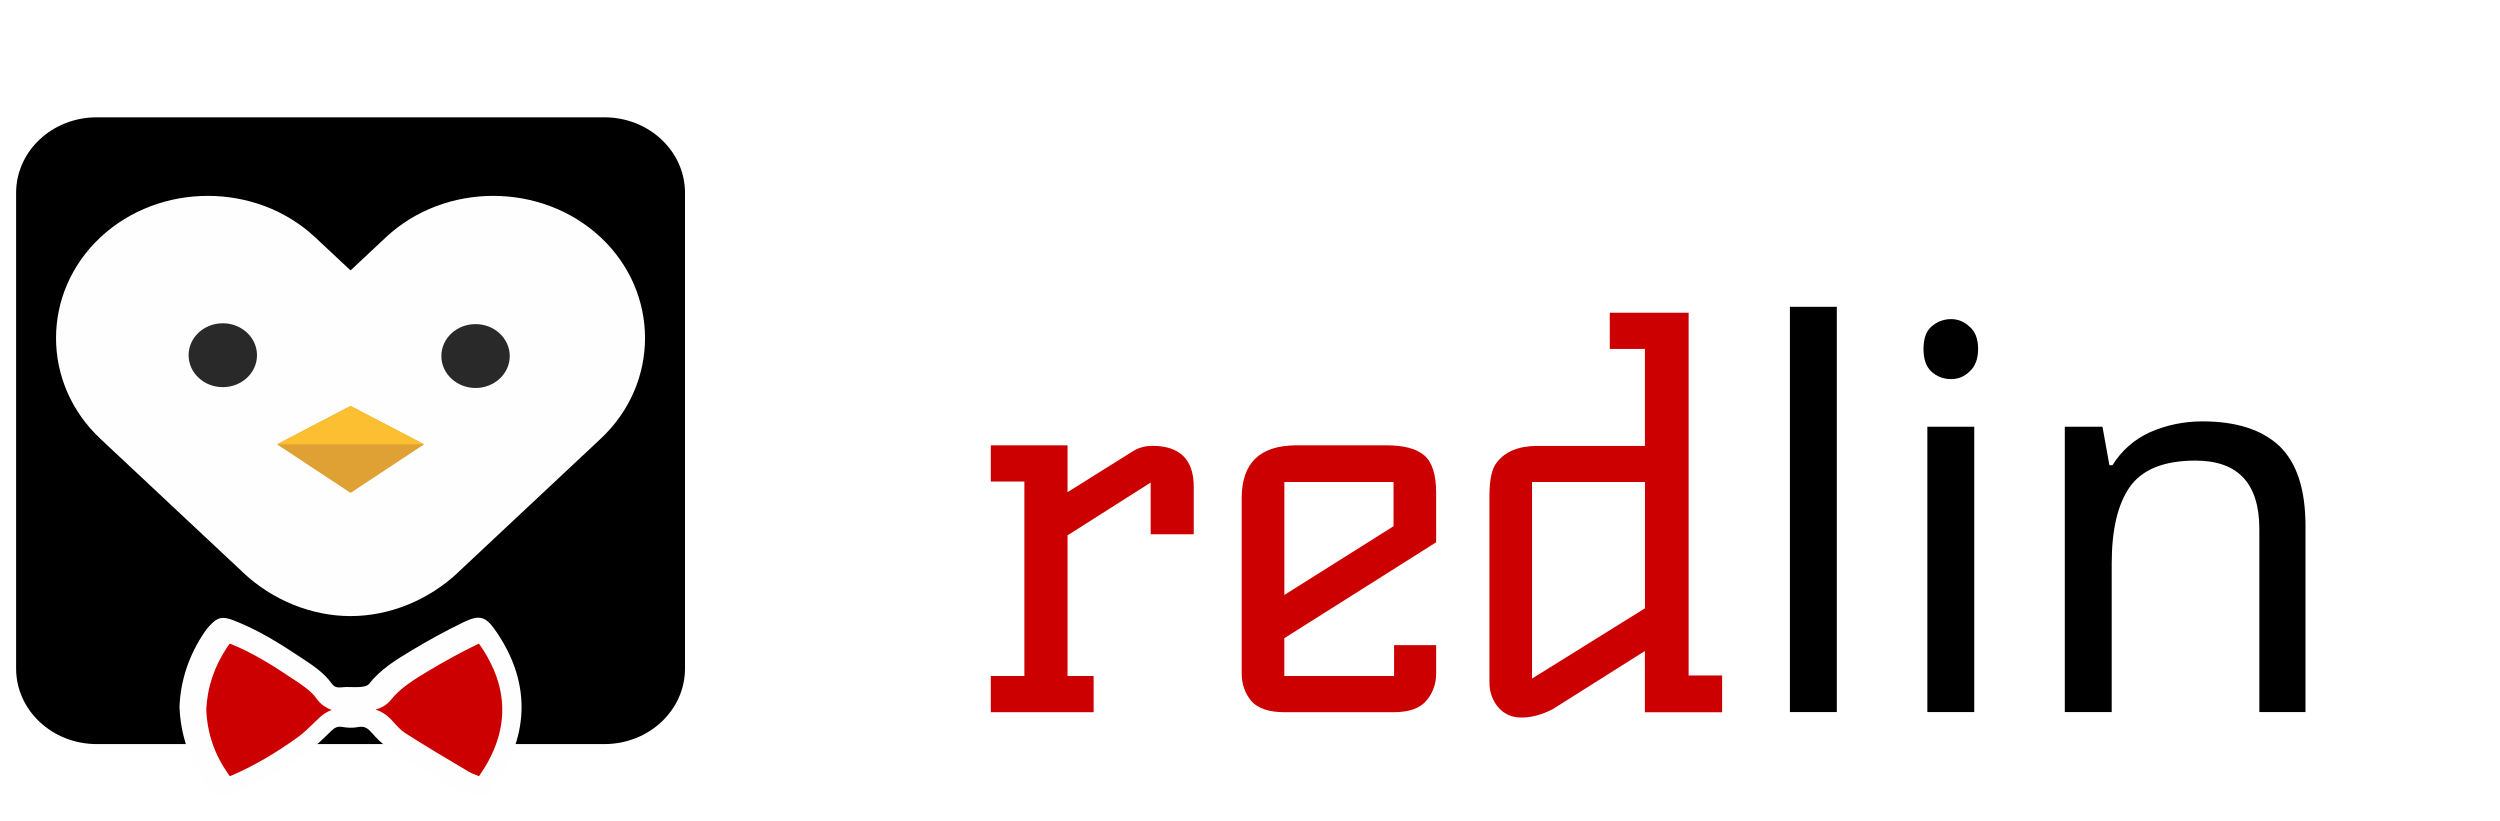
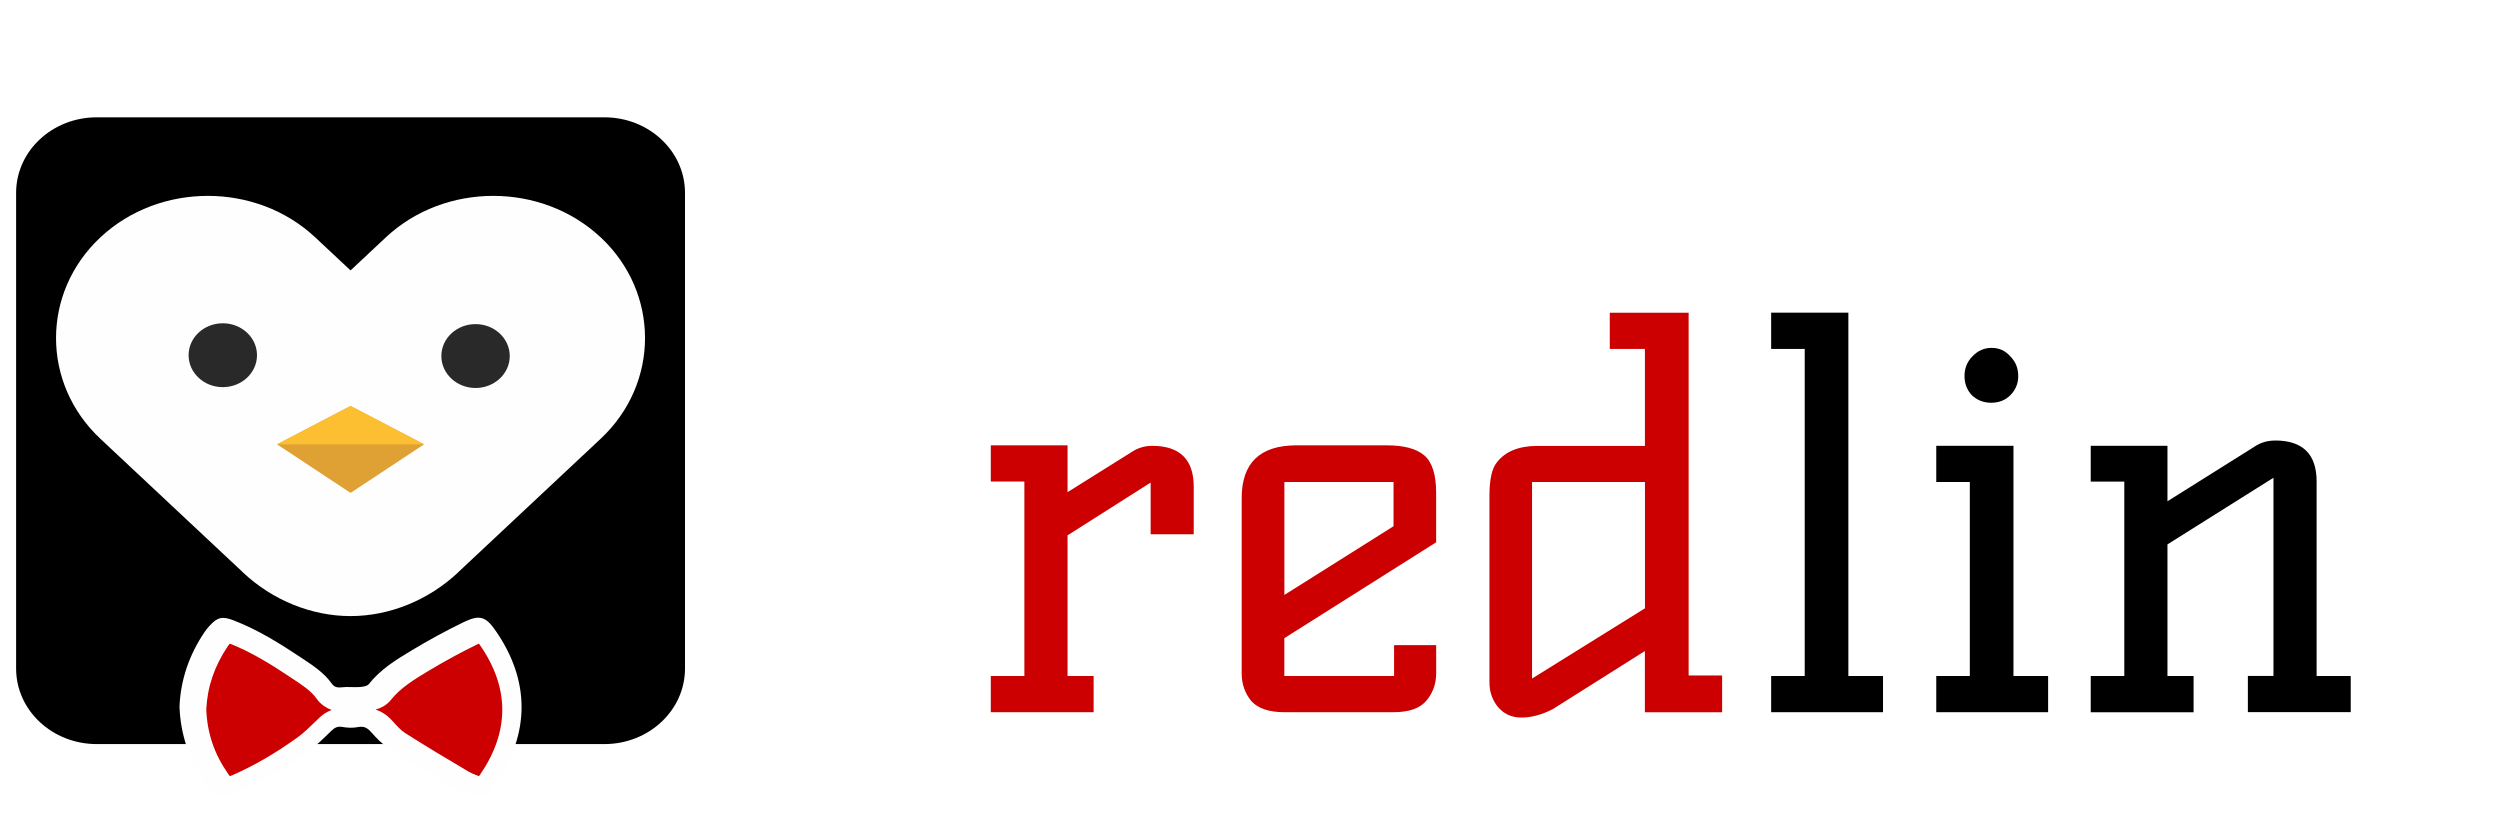
- <svg xmlns="http://www.w3.org/2000/svg" id="svg31" version="1.1" viewBox="0 0 50.8 16.669" height="63" width="192">
+ <svg xmlns="http://www.w3.org/2000/svg" width="192" height="63" viewBox="0 0 50.8 16.669" version="1.1" id="svg31">
  <defs id="defs25" />
  <g id="layer1">
-     <path d="M 12.281,2.384 H 1.965 c -0.905,0 -1.638,0.687 -1.638,1.535 v 9.666 c 0,0.848 0.733,1.535 1.638,1.535 h 10.316 c 0.905,0 1.638,-0.687 1.638,-1.535 V 3.919 c 0,-0.848 -0.733,-1.535 -1.638,-1.535 z" fill="rgb(55,53,53)" id="path110-5" style="isolation:isolate;fill:#000000;stroke-width:0.151" />
-     <path d="m 3.647,14.359 c 0.023,-0.551 0.199,-1.059 0.515,-1.524 0.028,-0.042 0.062,-0.081 0.096,-0.119 0.159,-0.173 0.257,-0.2 0.488,-0.11 0.5,0.193 0.946,0.473 1.384,0.765 0.227,0.151 0.457,0.3 0.614,0.524 0.049,0.07 0.117,0.082 0.207,0.071 0.116,-0.014 0.236,0.003 0.354,-0.005 0.065,-0.005 0.156,-0.017 0.188,-0.058 0.234,-0.299 0.556,-0.498 0.879,-0.691 0.34,-0.204 0.689,-0.396 1.048,-0.569 0.316,-0.153 0.444,-0.12 0.636,0.152 0.723,1.027 0.721,2.114 0.005,3.145 -0.029,0.041 -0.066,0.078 -0.101,0.115 -0.113,0.122 -0.248,0.161 -0.41,0.095 C 9.436,16.102 9.314,16.063 9.209,16.001 8.767,15.739 8.325,15.477 7.893,15.201 7.758,15.115 7.646,14.994 7.541,14.876 c -0.076,-0.085 -0.145,-0.126 -0.27,-0.101 -0.1,0.02 -0.212,0.015 -0.314,-0.003 -0.101,-0.018 -0.158,0.015 -0.224,0.079 C 6.582,14.996 6.433,15.148 6.261,15.272 5.825,15.587 5.361,15.866 4.861,16.085 4.503,16.242 4.383,16.214 4.166,15.904 3.84,15.437 3.667,14.921 3.647,14.359 Z" fill="#fefefe" id="path112-9" style="isolation:isolate;stroke-width:0.151" />
-     <path d="m 12.206,4.824 v 0 c -1.201,-1.125 -3.166,-1.125 -4.367,0 L 7.123,5.495 6.406,4.824 c -1.201,-1.125 -3.166,-1.125 -4.367,0 v 0 c -1.201,1.125 -1.201,2.966 0,4.092 l 2.868,2.687 c 0.011,0.01 0.02,0.021 0.031,0.031 v 0 c 0.601,0.563 1.392,0.885 2.184,0.885 0.792,2.04e-4 1.583,-0.322 2.184,-0.885 v 0 c 0.011,-0.01 0.021,-0.021 0.031,-0.031 L 12.206,8.915 c 1.201,-1.125 1.201,-2.966 0,-4.092 z" fill="#fefefe" id="path116-2" style="isolation:isolate;stroke-width:0.151" />
-     <path d="M 7.123,10.016 5.629,9.029 7.123,8.249 8.617,9.029 Z" fill="#dfa133" id="path120-7" style="isolation:isolate;stroke-width:0.151" />
-     <path d="M 8.617,9.029 7.123,8.249 5.629,9.029 Z" fill="#fdbf32" id="path122-8" style="isolation:isolate;stroke-width:0.151" />
-     <path d="m 9.712,15.764 c -0.07,-0.027 -0.135,-0.052 -0.178,-0.077 C 9.09,15.424 8.656,15.166 8.231,14.895 8.149,14.843 8.063,14.75 7.974,14.65 7.93,14.602 7.819,14.478 7.631,14.419 c 0.107,-0.03 0.228,-0.088 0.316,-0.201 0.19,-0.242 0.489,-0.423 0.754,-0.582 0.341,-0.205 0.681,-0.389 1.009,-0.548 0.008,-0.003 0.014,-0.007 0.021,-0.01 0.003,0.005 0.007,0.009 0.01,0.014 0.619,0.879 0.62,1.776 0.003,2.665 -0.004,0.006 -0.008,0.01 -0.012,0.015 -0.006,-0.002 -0.013,-0.005 -0.019,-0.008 z M 4.633,15.721 C 4.355,15.323 4.21,14.897 4.191,14.417 c 0.022,-0.463 0.167,-0.885 0.441,-1.291 0.009,-0.014 0.022,-0.029 0.038,-0.048 0.461,0.182 0.877,0.448 1.264,0.706 l 0.018,0.012 c 0.2,0.132 0.372,0.247 0.477,0.396 0.079,0.112 0.186,0.191 0.312,0.234 -0.143,0.052 -0.232,0.139 -0.27,0.176 l -0.055,0.053 c -0.125,0.122 -0.243,0.237 -0.366,0.326 -0.446,0.322 -0.875,0.571 -1.313,0.764 -0.027,0.012 -0.049,0.021 -0.067,0.028 -0.011,-0.014 -0.023,-0.031 -0.038,-0.052 z" fill="rgb(235,235,236)" id="path114-9" style="isolation:isolate;fill:#cc0000;fill-opacity:1;stroke-width:0.151" />
-     <path id="path50-0-5" fill="#292929" d="m 10.358,7.235 c 0,0.358 -0.311,0.649 -0.695,0.649 -0.384,0 -0.695,-0.291 -0.695,-0.649 0,-0.359 0.311,-0.649 0.695,-0.649 0.384,0 0.695,0.291 0.695,0.649 z" style="isolation:isolate;stroke-width:0.259" />
-     <path id="path48-1-3" fill="#292929" d="m 5.222,7.218 c 0,0.358 -0.311,0.649 -0.695,0.649 -0.384,0 -0.695,-0.291 -0.695,-0.649 0,-0.359 0.311,-0.649 0.695,-0.649 0.384,0 0.695,0.291 0.695,0.649 z" style="isolation:isolate;stroke-width:0.259" />
-     <g transform="matrix(0.9072932,0,0,0.9072932,1.866449,1.351673)" style="font-size:11.931px;line-height:1.25;font-family:Roboto;-inkscape-font-specification:'Roboto weight=250';letter-spacing:0px;isolation:isolate;fill:#cc0000;fill-opacity:1;stroke-width:0.341" id="text1035-4-8" aria-label="red">
-       <path d="m 33.996,5.514 v 0.811 h 0.787 v 2.172 H 32.375 c -0.414,-1e-7 -0.717,0.123 -0.908,0.369 -0.111,0.135 -0.166,0.386 -0.166,0.752 v 4.176 c 0,0.207 0.062,0.39 0.189,0.549 0.135,0.159 0.311,0.238 0.525,0.238 0.223,0 0.459,-0.062 0.705,-0.189 l 2.062,-1.301 v 1.371 h 1.73 V 13.639 H 35.762 V 5.514 Z M 20.133,8.484 v 0.811 h 0.752 v 4.355 h -0.752 v 0.811 h 2.303 V 13.65 H 21.852 V 10.5 l 1.861,-1.182 v 1.158 h 0.965 V 9.414 c 0,-0.612 -0.309,-0.918 -0.93,-0.918 -0.159,-1e-7 -0.302,0.04 -0.43,0.119 L 21.852,9.533 V 8.484 Z m 6.848,0 c -0.819,0 -1.229,0.394 -1.229,1.182 v 3.924 c 0,0.239 0.072,0.446 0.215,0.621 0.151,0.167 0.398,0.25 0.74,0.25 h 2.445 c 0.342,-1e-6 0.585,-0.083 0.729,-0.25 0.151,-0.175 0.227,-0.382 0.227,-0.621 v -0.631 h -0.943 v 0.691 H 26.707 V 12.803 L 30.107,10.656 V 9.545 c 0,-0.406 -0.089,-0.683 -0.264,-0.834 C 29.669,8.56 29.388,8.484 28.998,8.484 Z m -0.273,0.822 h 2.445 v 0.99 l -2.445,1.539 z m 5.547,0 h 2.529 v 2.828 l -2.529,1.574 z" style="font-style:normal;font-variant:normal;font-weight:normal;font-stretch:normal;font-family:'Kelly Slab';-inkscape-font-specification:'Kelly Slab Normal';font-variant-ligatures:normal;font-variant-caps:normal;font-variant-numeric:normal;font-variant-east-asian:normal;fill:#cc0000;fill-opacity:1;stroke-width:0.341" id="path1133" />
+     <path style="isolation:isolate;fill:#000000;stroke-width:0.151" id="path110-5" fill="rgb(55,53,53)" d="M 12.281,2.384 H 1.965 c -0.905,0 -1.638,0.687 -1.638,1.535 v 9.666 c 0,0.848 0.733,1.535 1.638,1.535 h 10.316 c 0.905,0 1.638,-0.687 1.638,-1.535 V 3.919 c 0,-0.848 -0.733,-1.535 -1.638,-1.535 z" />
+     <path style="isolation:isolate;stroke-width:0.151" id="path112-9" fill="#fefefe" d="m 3.647,14.359 c 0.023,-0.551 0.199,-1.059 0.515,-1.524 0.028,-0.042 0.062,-0.081 0.096,-0.119 0.159,-0.173 0.257,-0.2 0.488,-0.11 0.5,0.193 0.946,0.473 1.384,0.765 0.227,0.151 0.457,0.3 0.614,0.524 0.049,0.07 0.117,0.082 0.207,0.071 0.116,-0.014 0.236,0.003 0.354,-0.005 0.065,-0.005 0.156,-0.017 0.188,-0.058 0.234,-0.299 0.556,-0.498 0.879,-0.691 0.34,-0.204 0.689,-0.396 1.048,-0.569 0.316,-0.153 0.444,-0.12 0.636,0.152 0.723,1.027 0.721,2.114 0.005,3.145 -0.029,0.041 -0.066,0.078 -0.101,0.115 -0.113,0.122 -0.248,0.161 -0.41,0.095 C 9.436,16.102 9.314,16.063 9.209,16.001 8.767,15.739 8.325,15.477 7.893,15.201 7.758,15.115 7.646,14.994 7.541,14.876 c -0.076,-0.085 -0.145,-0.126 -0.27,-0.101 -0.1,0.02 -0.212,0.015 -0.314,-0.003 -0.101,-0.018 -0.158,0.015 -0.224,0.079 C 6.582,14.996 6.433,15.148 6.261,15.272 5.825,15.587 5.361,15.866 4.861,16.085 4.503,16.242 4.383,16.214 4.166,15.904 3.84,15.437 3.667,14.921 3.647,14.359 Z" />
+     <path style="isolation:isolate;stroke-width:0.151" id="path116-2" fill="#fefefe" d="m 12.206,4.824 v 0 c -1.201,-1.125 -3.166,-1.125 -4.367,0 L 7.123,5.495 6.406,4.824 c -1.201,-1.125 -3.166,-1.125 -4.367,0 v 0 c -1.201,1.125 -1.201,2.966 0,4.092 l 2.868,2.687 c 0.011,0.01 0.02,0.021 0.031,0.031 v 0 c 0.601,0.563 1.392,0.885 2.184,0.885 0.792,2.04e-4 1.583,-0.322 2.184,-0.885 v 0 c 0.011,-0.01 0.021,-0.021 0.031,-0.031 L 12.206,8.915 c 1.201,-1.125 1.201,-2.966 0,-4.092 z" />
+     <path style="isolation:isolate;stroke-width:0.151" id="path120-7" fill="#dfa133" d="M 7.123,10.016 5.629,9.029 7.123,8.249 8.617,9.029 Z" />
+     <path style="isolation:isolate;stroke-width:0.151" id="path122-8" fill="#fdbf32" d="M 8.617,9.029 7.123,8.249 5.629,9.029 Z" />
+     <path style="isolation:isolate;fill:#cc0000;fill-opacity:1;stroke-width:0.151" id="path114-9" fill="rgb(235,235,236)" d="m 9.712,15.764 c -0.07,-0.027 -0.135,-0.052 -0.178,-0.077 C 9.09,15.424 8.656,15.166 8.231,14.895 8.149,14.843 8.063,14.75 7.974,14.65 7.93,14.602 7.819,14.478 7.631,14.419 c 0.107,-0.03 0.228,-0.088 0.316,-0.201 0.19,-0.242 0.489,-0.423 0.754,-0.582 0.341,-0.205 0.681,-0.389 1.009,-0.548 0.008,-0.003 0.014,-0.007 0.021,-0.01 0.003,0.005 0.007,0.009 0.01,0.014 0.619,0.879 0.62,1.776 0.003,2.665 -0.004,0.006 -0.008,0.01 -0.012,0.015 -0.006,-0.002 -0.013,-0.005 -0.019,-0.008 z M 4.633,15.721 C 4.355,15.323 4.21,14.897 4.191,14.417 c 0.022,-0.463 0.167,-0.885 0.441,-1.291 0.009,-0.014 0.022,-0.029 0.038,-0.048 0.461,0.182 0.877,0.448 1.264,0.706 l 0.018,0.012 c 0.2,0.132 0.372,0.247 0.477,0.396 0.079,0.112 0.186,0.191 0.312,0.234 -0.143,0.052 -0.232,0.139 -0.27,0.176 l -0.055,0.053 c -0.125,0.122 -0.243,0.237 -0.366,0.326 -0.446,0.322 -0.875,0.571 -1.313,0.764 -0.027,0.012 -0.049,0.021 -0.067,0.028 -0.011,-0.014 -0.023,-0.031 -0.038,-0.052 z" />
+     <path style="isolation:isolate;stroke-width:0.259" d="m 10.358,7.235 c 0,0.358 -0.311,0.649 -0.695,0.649 -0.384,0 -0.695,-0.291 -0.695,-0.649 0,-0.359 0.311,-0.649 0.695,-0.649 0.384,0 0.695,0.291 0.695,0.649 z" fill="#292929" id="path50-0-5" />
+     <path style="isolation:isolate;stroke-width:0.259" d="m 5.222,7.218 c 0,0.358 -0.311,0.649 -0.695,0.649 -0.384,0 -0.695,-0.291 -0.695,-0.649 0,-0.359 0.311,-0.649 0.695,-0.649 0.384,0 0.695,0.291 0.695,0.649 z" fill="#292929" id="path48-1-3" />
+     <g aria-label="red" id="text1035-4-8" style="font-size:11.931px;line-height:1.25;font-family:Roboto;-inkscape-font-specification:'Roboto weight=250';letter-spacing:0px;isolation:isolate;fill:#cc0000;fill-opacity:1;stroke-width:0.341" transform="matrix(0.9072932,0,0,0.9072932,1.866449,1.351673)">
+       <path id="path1133" style="font-style:normal;font-variant:normal;font-weight:normal;font-stretch:normal;font-family:'Kelly Slab';-inkscape-font-specification:'Kelly Slab Normal';font-variant-ligatures:normal;font-variant-caps:normal;font-variant-numeric:normal;font-variant-east-asian:normal;fill:#cc0000;fill-opacity:1;stroke-width:0.341" d="m 33.996,5.514 v 0.811 h 0.787 v 2.172 H 32.375 c -0.414,-1e-7 -0.717,0.123 -0.908,0.369 -0.111,0.135 -0.166,0.386 -0.166,0.752 v 4.176 c 0,0.207 0.062,0.39 0.189,0.549 0.135,0.159 0.311,0.238 0.525,0.238 0.223,0 0.459,-0.062 0.705,-0.189 l 2.062,-1.301 v 1.371 h 1.73 V 13.639 H 35.762 V 5.514 Z M 20.133,8.484 v 0.811 h 0.752 v 4.355 h -0.752 v 0.811 h 2.303 V 13.65 H 21.852 V 10.5 l 1.861,-1.182 v 1.158 h 0.965 V 9.414 c 0,-0.612 -0.309,-0.918 -0.93,-0.918 -0.159,-1e-7 -0.302,0.04 -0.43,0.119 L 21.852,9.533 V 8.484 Z m 6.848,0 c -0.819,0 -1.229,0.394 -1.229,1.182 v 3.924 c 0,0.239 0.072,0.446 0.215,0.621 0.151,0.167 0.398,0.25 0.74,0.25 h 2.445 c 0.342,-1e-6 0.585,-0.083 0.729,-0.25 0.151,-0.175 0.227,-0.382 0.227,-0.621 v -0.631 h -0.943 v 0.691 H 26.707 V 12.803 L 30.107,10.656 V 9.545 c 0,-0.406 -0.089,-0.683 -0.264,-0.834 C 29.669,8.56 29.388,8.484 28.998,8.484 Z m -0.273,0.822 h 2.445 v 0.99 l -2.445,1.539 z m 5.547,0 h 2.529 v 2.828 l -2.529,1.574 z" />
    </g>
-     <text xml:space="preserve" style="font-size:10.825px;line-height:1.25;font-family:Roboto;-inkscape-font-specification:'Roboto weight=250';letter-spacing:0px;isolation:isolate;stroke-width:0.309" x="35.448" y="14.472" id="text1035-4-8-3">
-       <tspan id="tspan1033-7-9-6" x="35.448" y="14.472" style="font-style:normal;font-variant:normal;font-weight:normal;font-stretch:normal;font-family:'Kelly Slab';-inkscape-font-specification:'Kelly Slab Normal';font-variant-ligatures:normal;font-variant-caps:normal;font-variant-numeric:normal;font-variant-east-asian:normal;stroke-width:0.309">lin</tspan>
-     </text>
+     <g style="font-size:10.825px;line-height:1.25;font-family:Roboto;-inkscape-font-specification:'Roboto weight=250';letter-spacing:0px;isolation:isolate;stroke-width:0.309" id="text1035-4-8-3" aria-label="lin">
+       <path d="m 35.99,6.354 v 0.736 h 0.682 v 6.646 h -0.682 v 0.736 h 2.273 V 13.736 H 37.559 V 6.354 Z m 4.48,0.715 c -0.152,0 -0.28,0.056 -0.389,0.172 -0.108,0.108 -0.162,0.242 -0.162,0.4 0,0.152 0.049,0.282 0.15,0.391 0.108,0.101 0.239,0.152 0.391,0.152 0.159,-1e-7 0.288,-0.051 0.389,-0.152 0.108,-0.108 0.162,-0.239 0.162,-0.391 0,-0.159 -0.054,-0.292 -0.162,-0.4 -0.101,-0.115 -0.227,-0.172 -0.379,-0.172 z m 5.76,1.883 c -0.144,0 -0.275,0.035 -0.391,0.107 L 44.043,10.186 V 9.059 h -1.559 v 0.727 h 0.682 v 3.951 h -0.682 v 0.736 h 2.09 v -0.736 h -0.531 V 11.062 l 2.154,-1.354 v 4.027 h -0.52 v 0.736 h 2.09 V 13.736 H 47.074 V 9.785 c 0,-0.556 -0.281,-0.834 -0.844,-0.834 z m -6.885,0.107 v 0.736 h 0.682 v 3.941 h -0.682 v 0.736 h 2.273 V 13.736 H 40.914 V 9.059 Z" style="font-style:normal;font-variant:normal;font-weight:normal;font-stretch:normal;font-family:'Kelly Slab';-inkscape-font-specification:'Kelly Slab Normal';font-variant-ligatures:normal;font-variant-caps:normal;font-variant-numeric:normal;font-variant-east-asian:normal;stroke-width:0.309" id="path23" />
+     </g>
  </g>
</svg>
